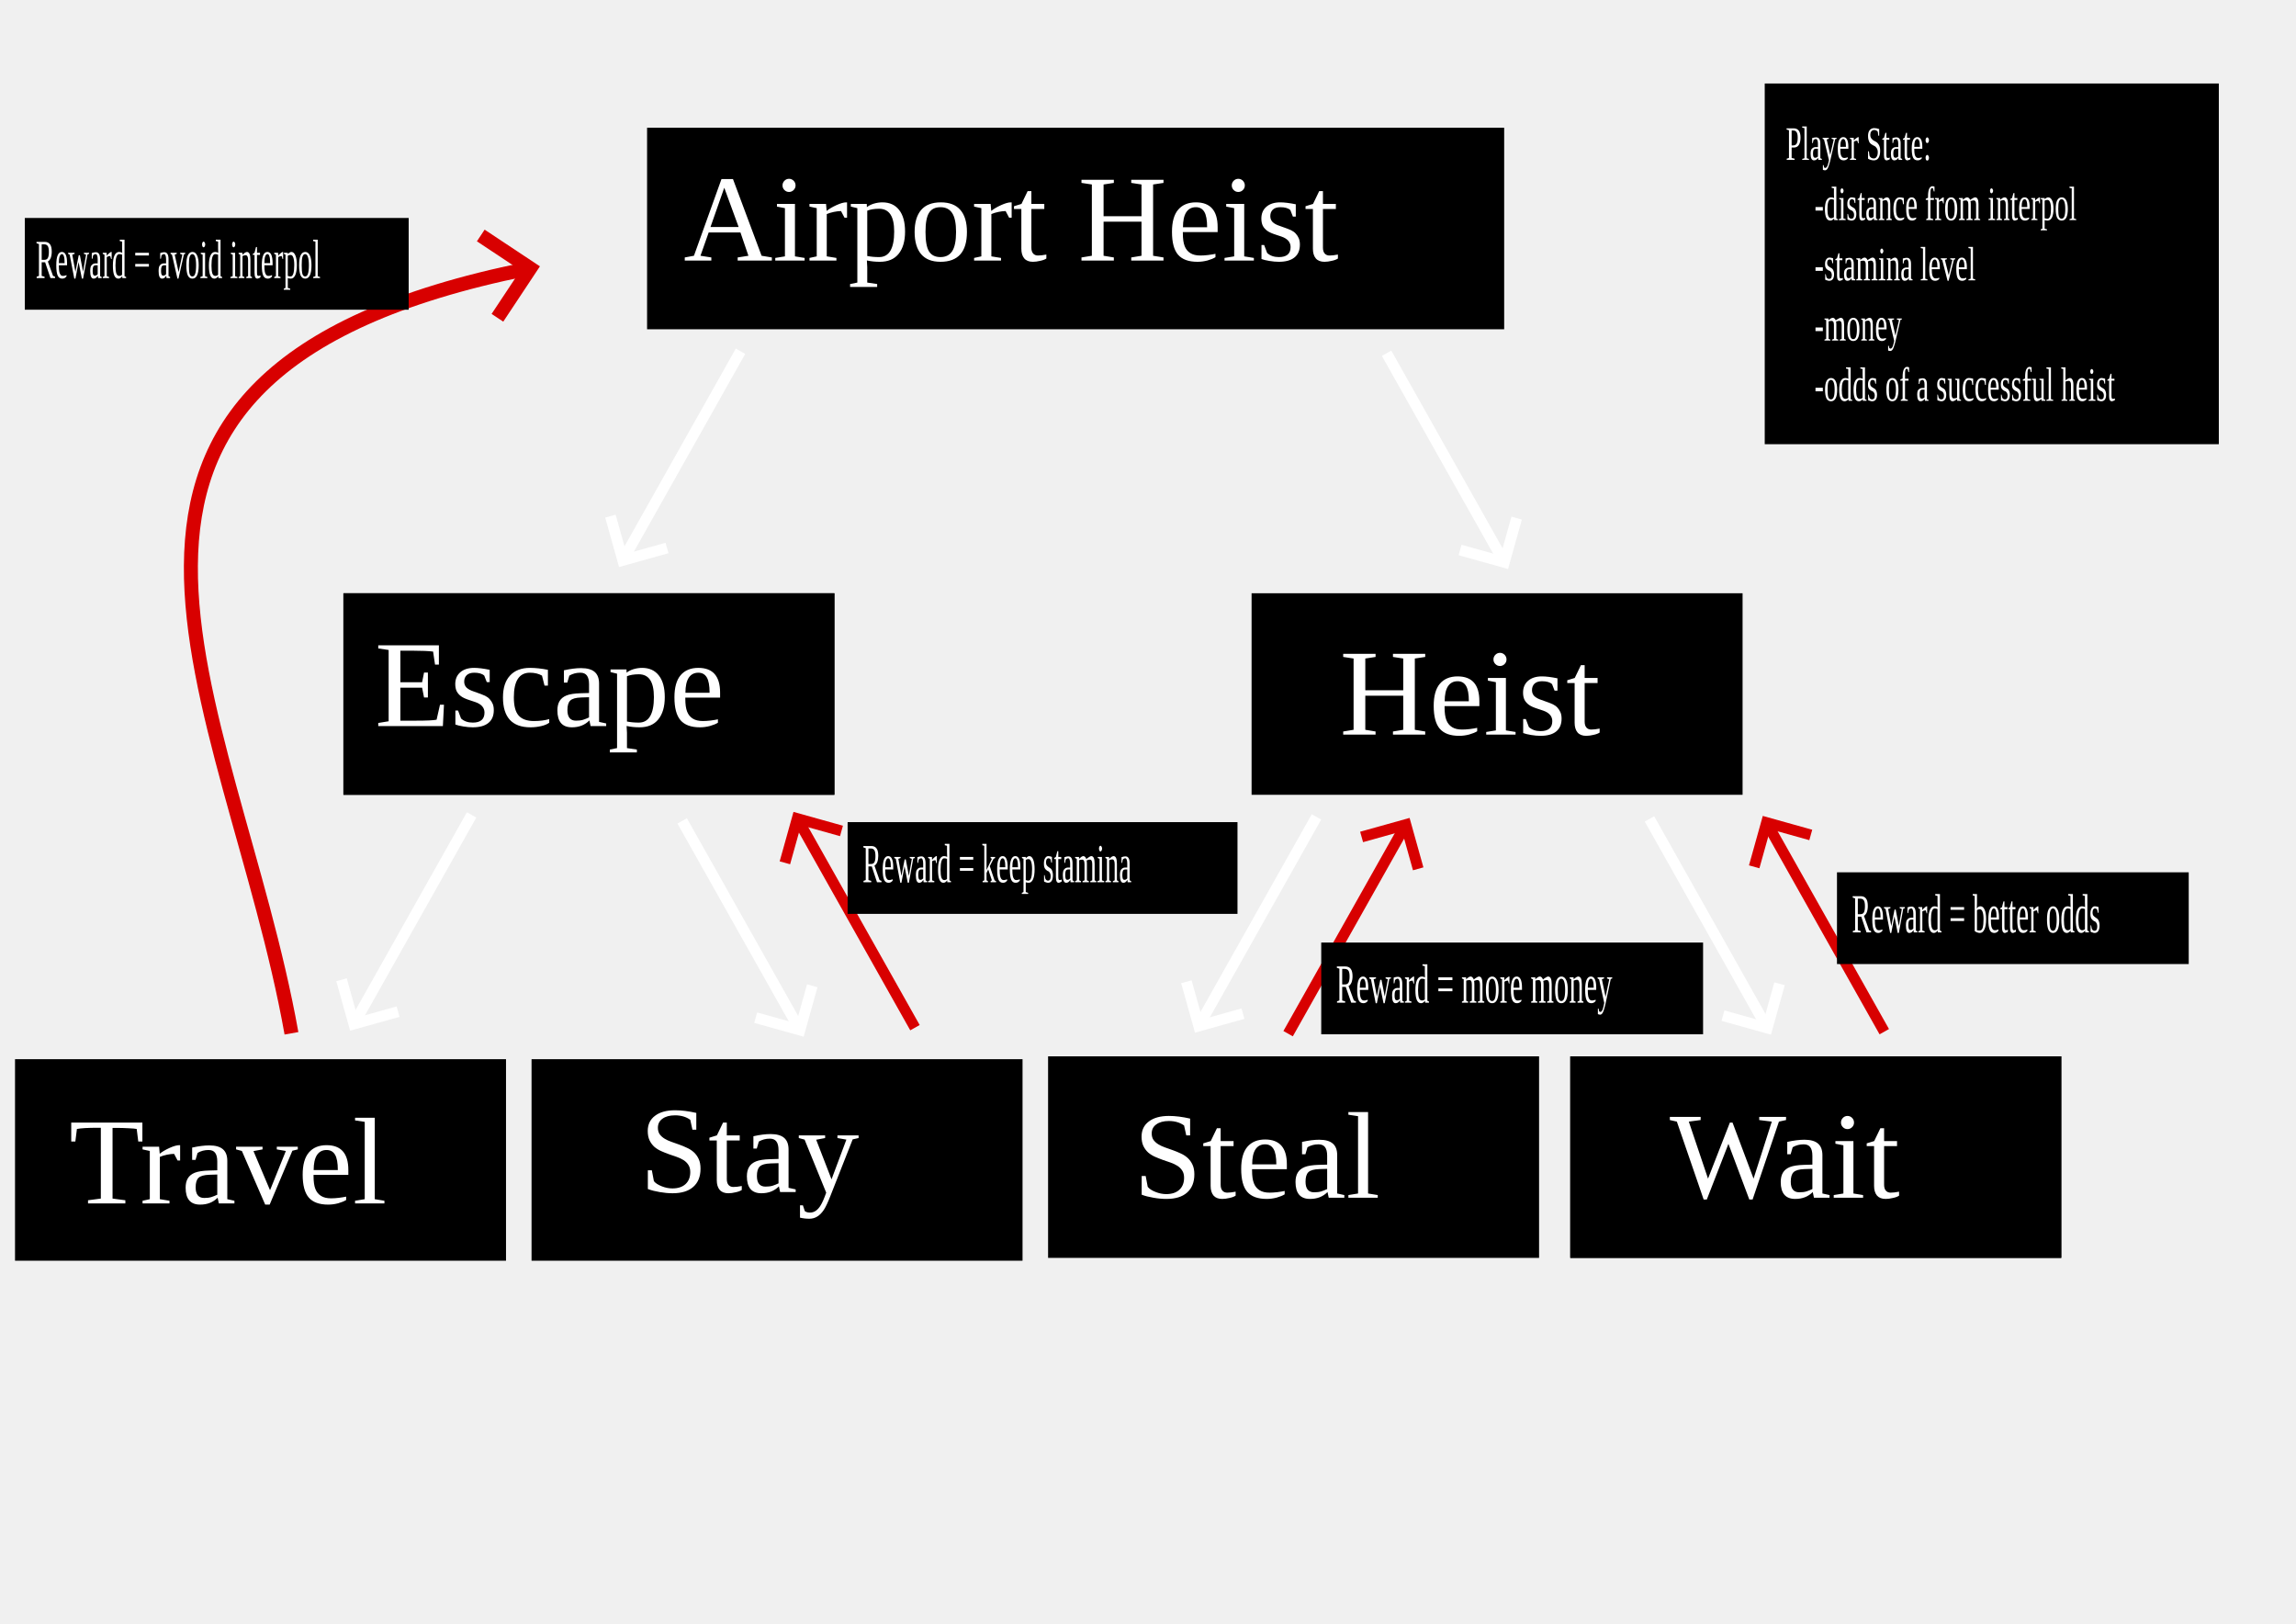
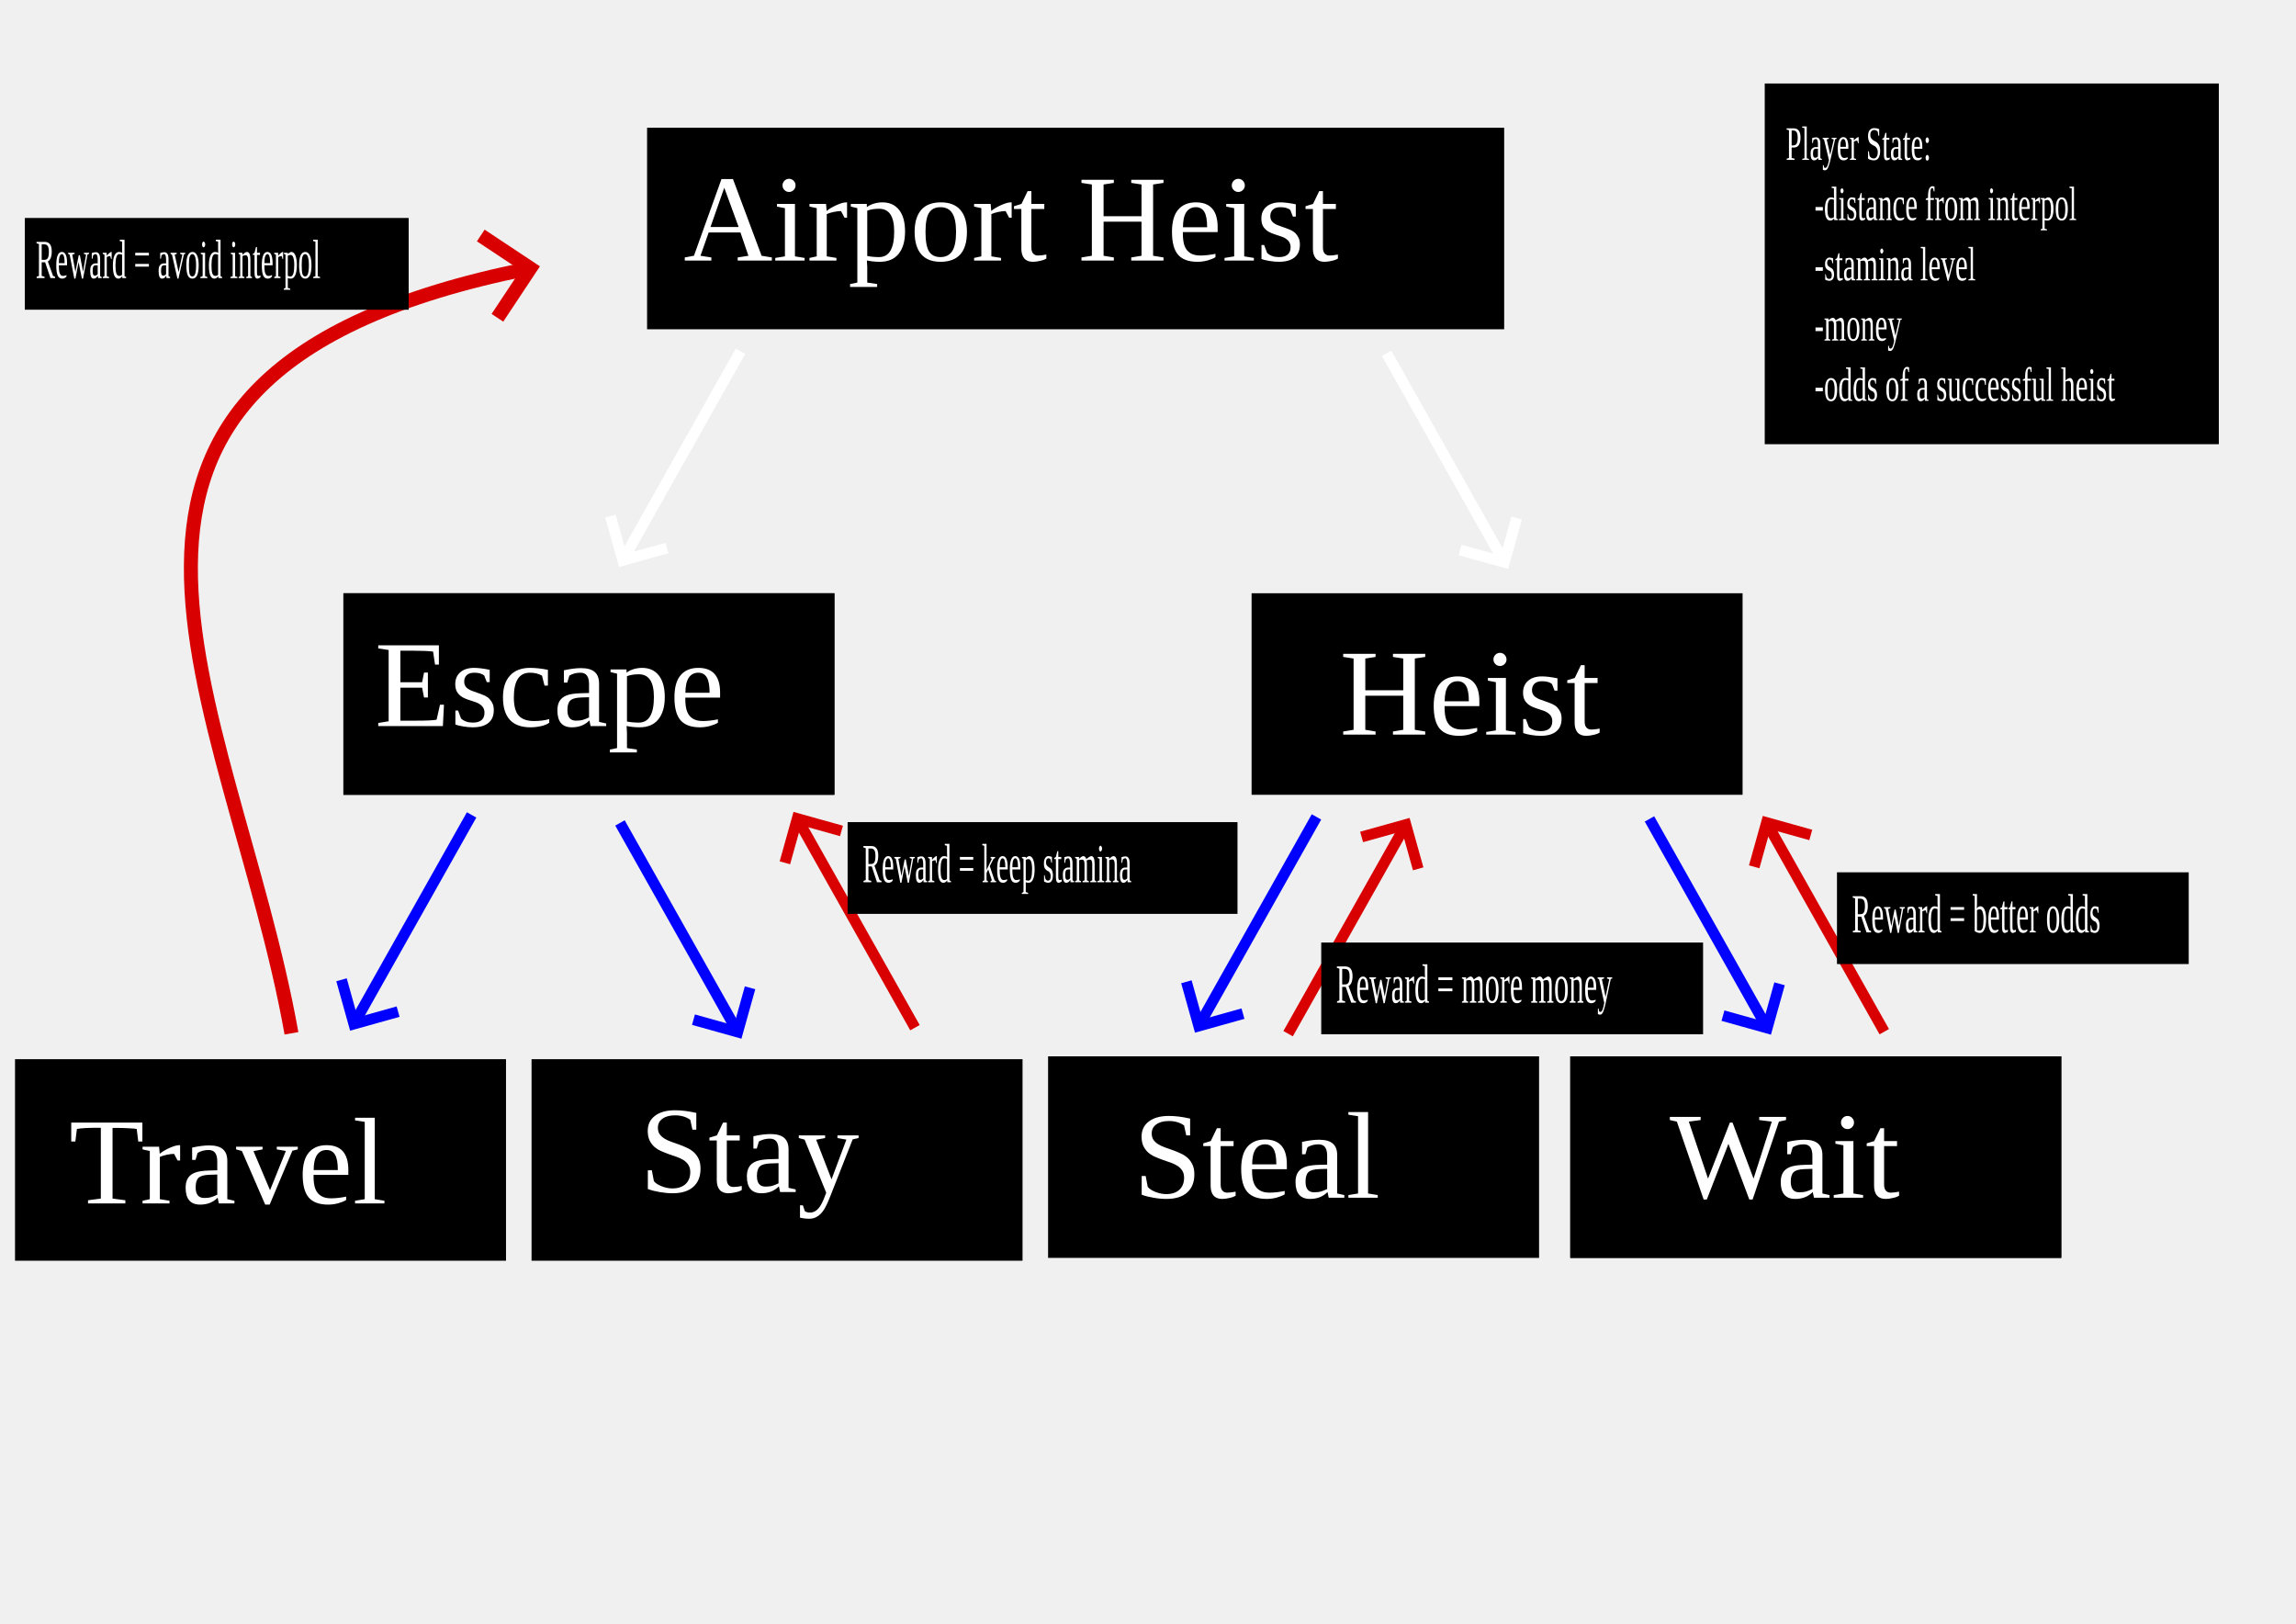
<svg xmlns="http://www.w3.org/2000/svg" xmlns:xlink="http://www.w3.org/1999/xlink" width="297mm" height="210mm" viewBox="0 0 297 210" version="1.1" id="svg5">
  <defs id="defs2">
    <rect x="165.812" y="110.869" width="29.434" height="49.057" id="rect11178" />
    <rect x="48.076" y="106.944" width="147.171" height="73.585" id="rect10653" />
    <rect x="22.566" y="58.868" width="151.095" height="154.039" id="rect10599" />
    <linearGradient id="linearGradient7000">
      <stop style="stop-color:#f10505;stop-opacity:1;" offset="0" id="stop6998" />
    </linearGradient>
    <marker style="overflow:visible" id="marker4852" refX="0" refY="0" orient="auto-start-reverse" markerWidth="4.061" markerHeight="6.707" viewBox="0 0 4.061 6.707" preserveAspectRatio="xMidYMid">
      <path style="fill:none;stroke:context-stroke;stroke-width:1;stroke-linecap:butt" d="M 3,-3 0,0 3,3" id="path4850" transform="rotate(180,0.125,0)" />
    </marker>
    <marker style="overflow:visible" id="Arrow1" refX="0" refY="0" orient="auto-start-reverse" markerWidth="4.061" markerHeight="6.707" viewBox="0 0 4.061 6.707" preserveAspectRatio="xMidYMid">
      <path style="fill:none;stroke:context-stroke;stroke-width:1;stroke-linecap:butt" d="M 3,-3 0,0 3,3" id="path5057" transform="rotate(180,0.125,0)" />
    </marker>
    <linearGradient id="linearGradient2463">
      <stop style="stop-color:#000000;stop-opacity:1;" offset="0" id="stop2459" />
      <stop style="stop-color:#000000;stop-opacity:0;" offset="1" id="stop2461" />
    </linearGradient>
    <rect x="901.667" y="132.454" width="8.83" height="100.076" id="rect1439" />
    <rect x="904.61" y="74.567" width="1.962" height="38.264" id="rect1433" />
    <rect x="899.704" y="70.642" width="5.887" height="68.68" id="rect1427" />
    <linearGradient xlink:href="#linearGradient2463" id="linearGradient2465" x1="80.733" y1="58.798" x2="95.79" y2="58.798" gradientUnits="userSpaceOnUse" />
    <linearGradient xlink:href="#linearGradient2463" id="linearGradient3906" gradientUnits="userSpaceOnUse" x1="80.733" y1="58.798" x2="95.79" y2="58.798" gradientTransform="translate(-34.78546,59.96598)" />
    <linearGradient xlink:href="#linearGradient2463" id="linearGradient3960" gradientUnits="userSpaceOnUse" gradientTransform="translate(74.50318,60.22557)" x1="80.733" y1="58.798" x2="95.79" y2="58.798" />
    <linearGradient xlink:href="#linearGradient2463" id="linearGradient3998" gradientUnits="userSpaceOnUse" x1="80.733" y1="58.798" x2="95.79" y2="58.798" gradientTransform="matrix(-1,0,0,1,275.1509,0.2595928)" />
    <linearGradient xlink:href="#linearGradient2463" id="linearGradient4782" gradientUnits="userSpaceOnUse" gradientTransform="matrix(-1,0,0,1,309.1575,60.48516)" x1="80.733" y1="58.798" x2="95.79" y2="58.798" />
-     <linearGradient xlink:href="#linearGradient2463" id="linearGradient4798" gradientUnits="userSpaceOnUse" gradientTransform="matrix(-1,0,0,1,184.0337,60.74475)" x1="80.733" y1="58.798" x2="95.79" y2="58.798" />
+     <linearGradient xlink:href="#linearGradient2463" id="linearGradient4798" gradientUnits="userSpaceOnUse" gradientTransform="matrix(-1,0,0,1,175.9863,61.00435)" x1="80.733" y1="58.798" x2="95.79" y2="58.798" />
  </defs>
  <g id="layer1">
    <rect style="fill:#000000;stroke-width:0.35" id="rect111" width="110.87" height="26.066" x="83.703" y="16.52" />
    <text xml:space="preserve" style="font-size:15.975px;fill:#ffffff;stroke-width:1.331" x="88.421" y="33.705" id="text167">
      <tspan id="tspan165" style="fill:#ffffff;stroke-width:1.331" x="88.421" y="33.705">Airport Heist</tspan>
    </text>
    <rect style="fill:#000000;stroke-width:0.265" id="rect327" width="63.512" height="26.066" x="44.422" y="76.728" />
    <text xml:space="preserve" style="font-size:15.975px;fill:#ffffff;stroke-width:1.331" x="48.475" y="93.913" id="text331">
      <tspan id="tspan329" style="fill:#ffffff;stroke-width:1.331" x="48.475" y="93.913">Escape</tspan>
    </text>
    <rect style="fill:#000000;stroke-width:0.265" id="rect333" width="63.512" height="26.066" x="161.9" y="76.728" />
    <text xml:space="preserve" style="font-size:15.975px;fill:#ffffff;stroke-width:1.331" x="173.296" y="95.014" id="text337">
      <tspan id="tspan335" style="fill:#ffffff;stroke-width:1.331" x="173.296" y="95.014">Heist</tspan>
    </text>
    <rect style="fill:#000000;stroke-width:0.265" id="rect339" width="63.512" height="26.066" x="1.943" y="136.988" />
    <text xml:space="preserve" style="font-size:15.975px;fill:#ffffff;stroke-width:1.331" x="8.934" y="155.641" id="text343">
      <tspan id="tspan341" style="fill:#ffffff;stroke-width:1.331" x="8.934" y="155.641">Travel</tspan>
    </text>
    <rect style="fill:#000000;stroke-width:0.265" id="rect1207" width="63.512" height="26.066" x="44.422" y="76.728" />
    <text xml:space="preserve" style="font-size:15.975px;fill:#ffffff;stroke-width:1.331" x="48.475" y="93.913" id="text1211">
      <tspan id="tspan1209" style="fill:#ffffff;stroke-width:1.331" x="48.475" y="93.913">Escape</tspan>
    </text>
    <rect style="fill:#000000;stroke-width:0.265" id="rect1213" width="63.512" height="26.066" x="135.575" y="136.621" />
    <rect style="fill:#000000;stroke-width:0.265" id="rect1219" width="63.512" height="26.066" x="68.759" y="136.988" />
    <text xml:space="preserve" style="font-size:15.975px;fill:#ffffff;stroke-width:1.331" x="82.725" y="154.173" id="text1223">
      <tspan id="tspan1221" style="fill:#ffffff;stroke-width:1.331" x="82.725" y="154.173">Stay</tspan>
    </text>
    <rect style="fill:#000000;stroke-width:0.265" id="rect1225" width="63.512" height="26.066" x="203.125" y="136.621" />
    <text xml:space="preserve" style="font-size:15.975px;fill:#ffffff;stroke-width:1.331" x="207.179" y="153.806" id="text1229">
      <tspan id="tspan1227" style="fill:#ffffff;stroke-width:1.331" x="207.179" y="153.806">Escape</tspan>
    </text>
    <rect style="fill:#000000;stroke-width:0.265" id="rect1231" width="63.512" height="26.066" x="203.125" y="136.621" />
    <text xml:space="preserve" style="font-size:15.975px;fill:#ffffff;stroke-width:1.331" x="215.989" y="154.907" id="text1235">
      <tspan id="tspan1233" style="fill:#ffffff;stroke-width:1.331" x="215.989" y="154.907">Wait</tspan>
    </text>
    <text xml:space="preserve" style="font-size:15.975px;fill:#ffffff;stroke-width:1.331" x="146.604" y="154.907" id="text1239">
      <tspan id="tspan1237" style="fill:#ffffff;stroke-width:1.331" x="146.604" y="154.907">Steal</tspan>
    </text>
    <rect style="fill:#000000;stroke-width:0.175" id="rect1293" width="58.739" height="46.651" x="228.278" y="10.799" />
    <text xml:space="preserve" style="font-size:3.175px;white-space:pre;inline-size:54.167;fill:#ffffff;stroke-width:0.265" x="238.261" y="18.356" id="text1297" transform="matrix(1.16698,0,0,1.96275,-47.05358,-15.34983)">
-       <tspan x="238.261" y="18.356" id="tspan1734">Player State:
+       <tspan x="238.261" y="18.356" id="tspan8398">Player State:
</tspan>
-       <tspan x="238.261" y="22.325" id="tspan1736">    -distance from interpol
+       <tspan x="238.261" y="22.325" id="tspan8400">    -distance from interpol
</tspan>
-       <tspan x="238.261" y="26.293" id="tspan1738">    -stamina level
+       <tspan x="238.261" y="26.293" id="tspan8402">    -stamina level
</tspan>
-       <tspan x="238.261" y="30.262" id="tspan1740">    -money 
+       <tspan x="238.261" y="30.262" id="tspan8404">    -money 
</tspan>
-       <tspan x="238.261" y="34.231" id="tspan1742">    -odds of a successful heist
+       <tspan x="238.261" y="34.231" id="tspan8406">    -odds of a successful heist
</tspan>
    </text>
    <text xml:space="preserve" transform="scale(0.2645833)" id="text1425" style="fill:#ffffff;white-space:pre;shape-inside:url(#rect1427)" />
    <text xml:space="preserve" transform="scale(0.2645833)" id="text1431" style="fill:#ffffff;white-space:pre;shape-inside:url(#rect1433)" />
    <text xml:space="preserve" transform="scale(0.2645833)" id="text1437" style="fill:#ffffff;white-space:pre;shape-inside:url(#rect1439)" />
    <path style="fill:url(#linearGradient2465);stroke-width:1.4;fill-opacity:1;stroke-dasharray:none;stroke:#ffffff;stroke-opacity:1;marker-end:url(#Arrow1)" d="M 95.79,45.429 C 80.733,72.167 80.733,72.167 80.733,72.167" id="path2434" />
-     <path style="fill:url(#linearGradient3906);fill-opacity:1;stroke:#ffffff;stroke-width:1.4;stroke-dasharray:none;stroke-opacity:1;marker-end:url(#Arrow1)" d="M 61.004,105.395 C 45.948,132.133 45.948,132.133 45.948,132.133" id="path3902" />
-     <path style="fill:url(#linearGradient3960);fill-opacity:1;stroke:#ffffff;stroke-width:1.4;stroke-dasharray:none;stroke-opacity:1;marker-end:url(#Arrow1)" d="m 170.293,105.654 c -15.056,26.738 -15.056,26.738 -15.056,26.738" id="path3956" />
+     <path style="fill:url(#linearGradient3906);fill-opacity:1;stroke:#0000fe;stroke-width:1.4;stroke-dasharray:none;stroke-opacity:1;marker-end:url(#Arrow1)" d="M 61.004,105.395 C 45.948,132.133 45.948,132.133 45.948,132.133" id="path3902" />
+     <path style="fill:url(#linearGradient3960);fill-opacity:1;stroke:#0000ff;stroke-width:1.4;stroke-dasharray:none;stroke-opacity:1;marker-end:url(#Arrow1)" d="m 170.293,105.654 c -15.056,26.738 -15.056,26.738 -15.056,26.738" id="path3956" />
    <path style="fill:url(#linearGradient3998);fill-opacity:1;stroke:#ffffff;stroke-width:1.4;stroke-dasharray:none;stroke-opacity:1;marker-end:url(#Arrow1)" d="m 179.361,45.688 c 15.056,26.738 15.056,26.738 15.056,26.738" id="path3994" />
-     <path style="fill:url(#linearGradient4782);fill-opacity:1;stroke:#ffffff;stroke-width:1.4;stroke-dasharray:none;stroke-opacity:1;marker-end:url(#Arrow1)" d="m 213.368,105.914 c 15.056,26.738 15.056,26.738 15.056,26.738" id="path4778" />
-     <path style="fill:url(#linearGradient4798);fill-opacity:1;stroke:#ffffff;stroke-width:1.4;stroke-dasharray:none;stroke-opacity:1;marker-end:url(#Arrow1)" d="M 88.244,106.174 C 103.3,132.912 103.3,132.912 103.3,132.912" id="path4794" />
+     <path style="fill:url(#linearGradient4782);fill-opacity:1;stroke:#0303ff;stroke-width:1.4;stroke-dasharray:none;stroke-opacity:1;marker-end:url(#Arrow1)" d="m 213.368,105.914 c 15.056,26.738 15.056,26.738 15.056,26.738" id="path4778" />
+     <path style="fill:url(#linearGradient4798);fill-opacity:1;stroke:#0101ff;stroke-width:1.4;stroke-dasharray:none;stroke-opacity:1;marker-end:url(#Arrow1)" d="m 80.197,106.433 c 15.056,26.738 15.056,26.738 15.056,26.738" id="path4794" />
    <path style="fill:none;fill-opacity:1;stroke:#d80000;stroke-width:1.4;stroke-dasharray:none;stroke-opacity:1;marker-start:url(#marker4852)" d="m 103.3,106.174 c 15.056,26.738 15.056,26.738 15.056,26.738" id="path4810" />
    <path style="fill:none;fill-opacity:1;stroke:#d80000;stroke-width:1.4;stroke-dasharray:none;stroke-opacity:1;marker-start:url(#marker4852)" d="m 228.684,106.693 c 15.056,26.738 15.056,26.738 15.056,26.738" id="path9432" />
    <path style="fill:none;fill-opacity:1;stroke:#d80000;stroke-width:1.4;stroke-dasharray:none;stroke-opacity:1;marker-start:url(#marker4852)" d="m 181.68,106.952 c -15.056,26.738 -15.056,26.738 -15.056,26.738" id="path9436" />
    <path style="fill:none;fill-opacity:1;stroke:#d80000;stroke-width:1.81;stroke-dasharray:none;stroke-opacity:1;marker-start:url(#marker4852)" d="M 68.146,34.79 C 0.552,48.473 30.01,90.486 37.702,133.641" id="path10417" />
    <text xml:space="preserve" transform="scale(0.2645833)" id="text10597" style="fill:#000000;stroke-width:5.76;stroke-dasharray:none;stroke:#d80000;stroke-opacity:1;fill-opacity:1;white-space:pre;shape-inside:url(#rect10599)" />
    <text xml:space="preserve" transform="scale(0.2645833)" id="text10651" style="white-space:pre;shape-inside:url(#rect10653);fill:none;fill-opacity:1;stroke:#000000;stroke-width:5.76;stroke-dasharray:none;stroke-opacity:1" />
    <rect style="fill:#000000;stroke-width:0.081" id="rect11158" width="49.653" height="11.865" x="3.211" y="28.191" />
    <text xml:space="preserve" style="font-size:3.175px;white-space:pre;inline-size:54.167;fill:#ffffff;stroke-width:0.265" x="238.261" y="18.356" id="text11174" transform="matrix(1.19029,0,0,2.253767,-278.9896,-5.402832)">
-       <tspan x="238.261" y="18.356" id="tspan1744">Reward = avoid interpol
+       <tspan x="238.261" y="18.356" id="tspan8408">Reward = avoid interpol
</tspan>
    </text>
    <text xml:space="preserve" transform="scale(0.2645833)" id="text11176" style="fill:none;stroke-width:5.76;stroke-dasharray:none;stroke:#000000;stroke-opacity:1;fill-opacity:1;white-space:pre;shape-inside:url(#rect11178)" />
    <rect style="fill:#000000;stroke-width:0.082" id="rect11194" width="50.432" height="11.865" x="109.644" y="106.329" />
    <text xml:space="preserve" style="font-size:3.175px;white-space:pre;inline-size:54.167;fill:#ffffff;stroke-width:0.265" x="238.261" y="18.356" id="text11198" transform="matrix(1.16375,0,0,2.253767,-165.7056,72.73465)">
-       <tspan x="238.261" y="18.356" id="tspan1746">Reward = keep stamina
+       <tspan x="238.261" y="18.356" id="tspan8410">Reward = keep stamina
</tspan>
    </text>
    <rect style="fill:#000000;stroke-width:0.078" id="rect11200" width="45.5" height="11.865" x="237.623" y="112.819" />
    <text xml:space="preserve" style="font-size:3.175px;white-space:pre;inline-size:54.167;fill:#ffffff;stroke-width:0.265" x="238.261" y="18.356" id="text11204" transform="matrix(1.179699,0,0,2.253767,-41.53137,79.22448)">
-       <tspan x="238.261" y="18.356" id="tspan1748">Reward = better odds
+       <tspan x="238.261" y="18.356" id="tspan8412">Reward = better odds
</tspan>
    </text>
    <rect style="fill:#000000;stroke-width:0.081" id="rect11206" width="49.394" height="11.865" x="170.908" y="121.904" />
    <text xml:space="preserve" style="font-size:3.175px;white-space:pre;inline-size:54.167;fill:#ffffff;stroke-width:0.265" x="238.261" y="18.356" id="text11210" transform="matrix(1.223583,0,0,2.253767,-118.7161,88.31023)">
-       <tspan x="238.261" y="18.356" id="tspan1750">Reward = more money
+       <tspan x="238.261" y="18.356" id="tspan8414">Reward = more money
</tspan>
    </text>
  </g>
</svg>
